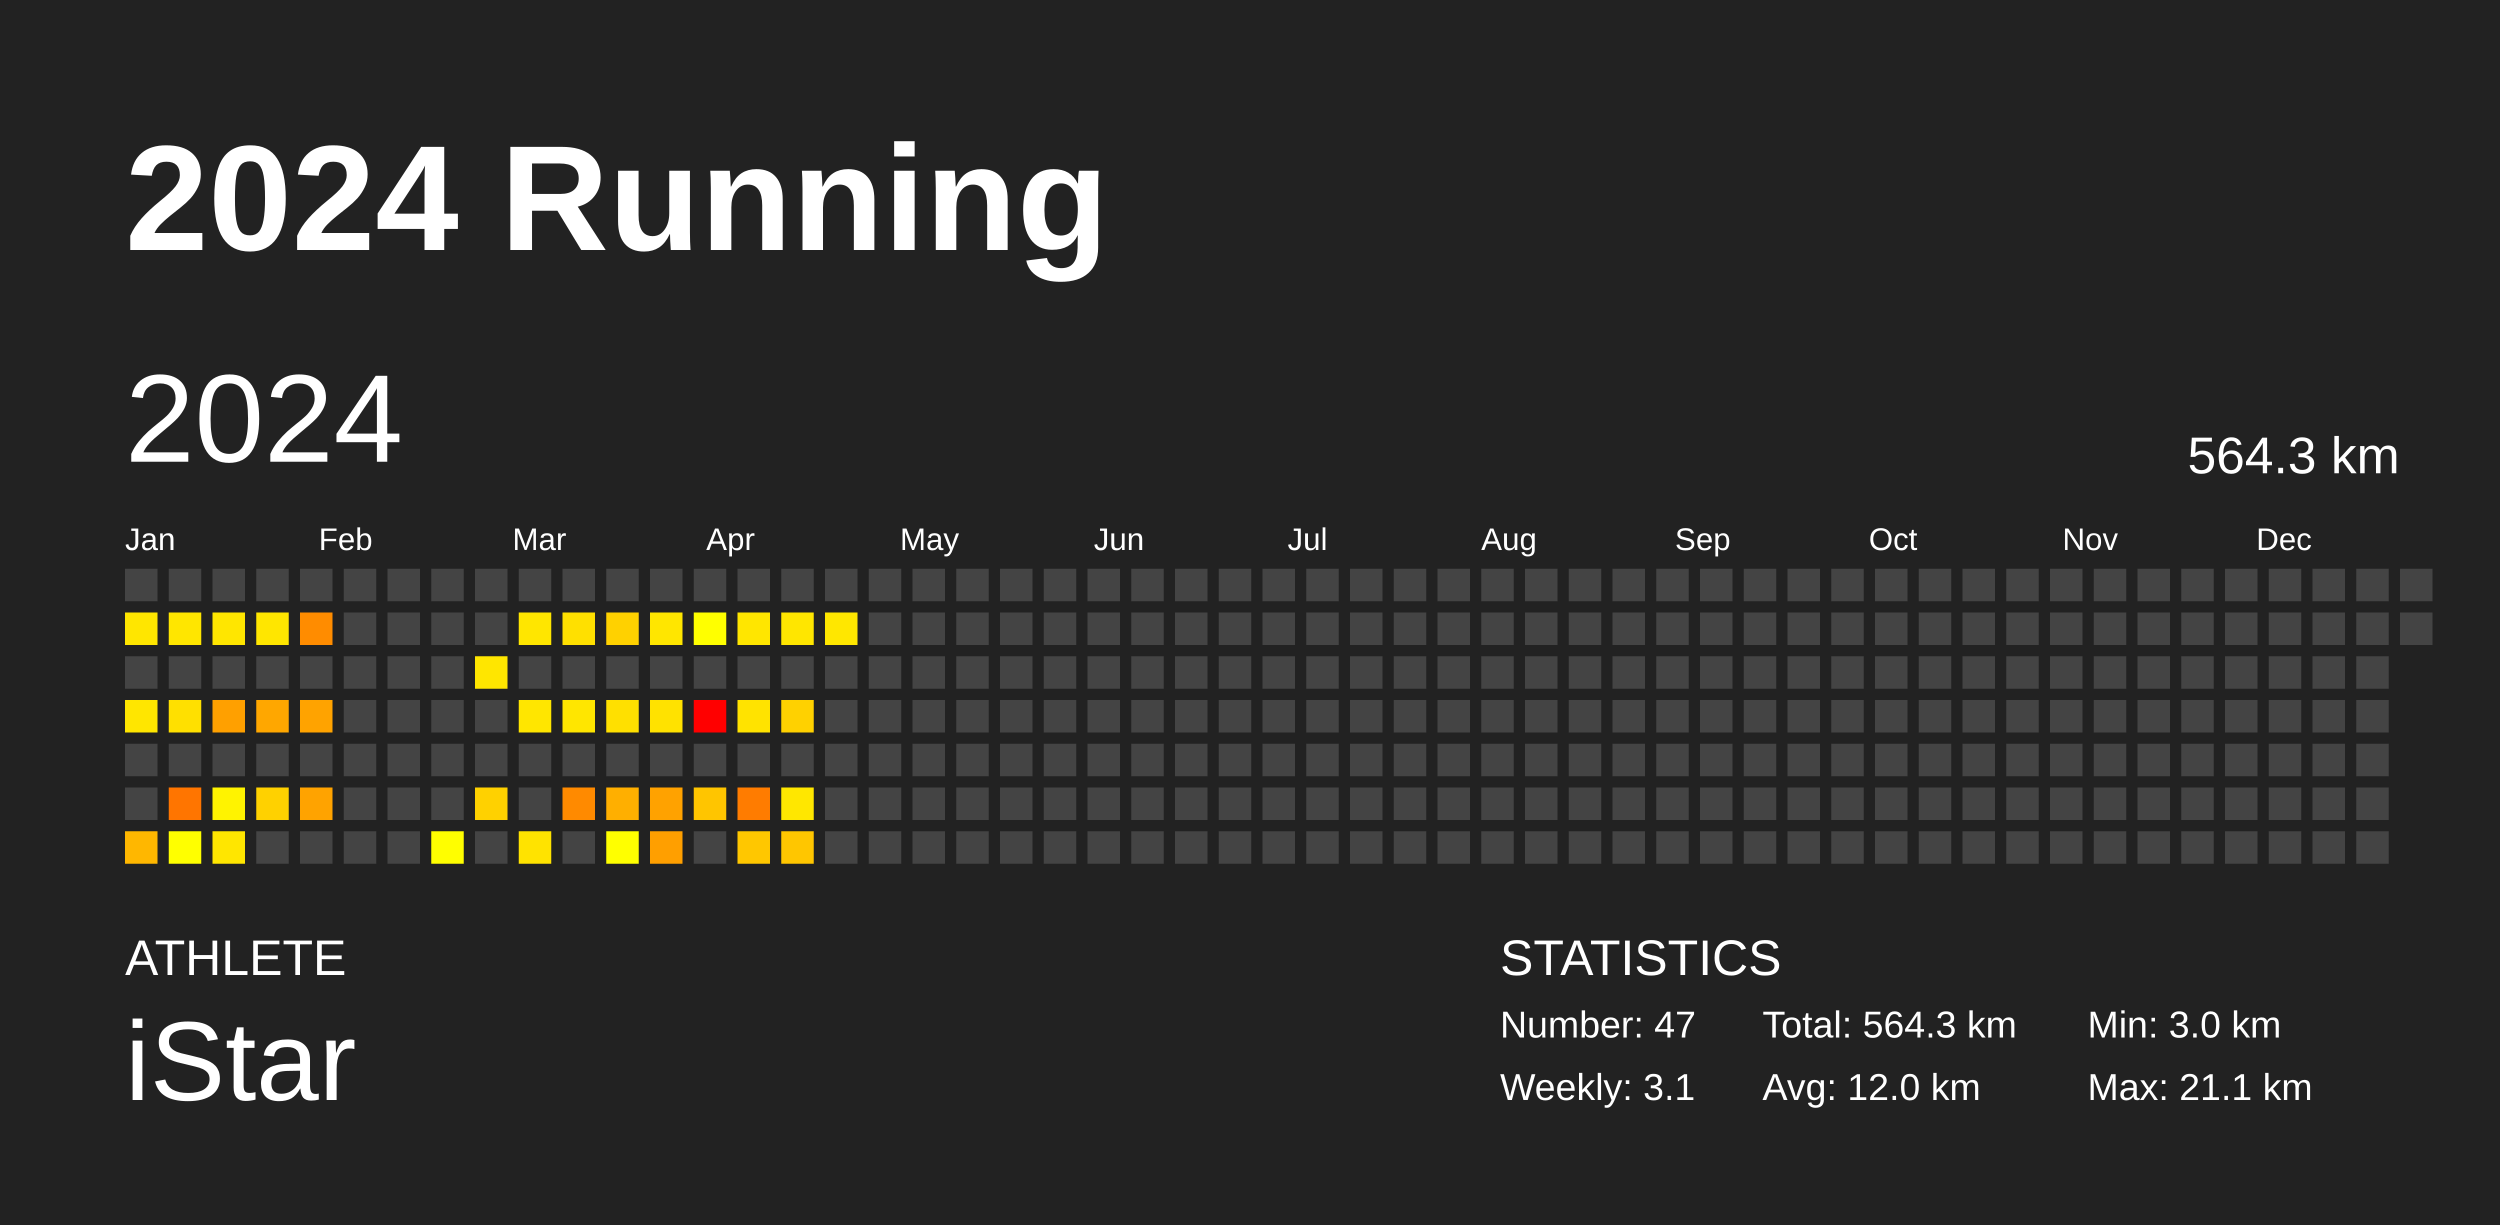
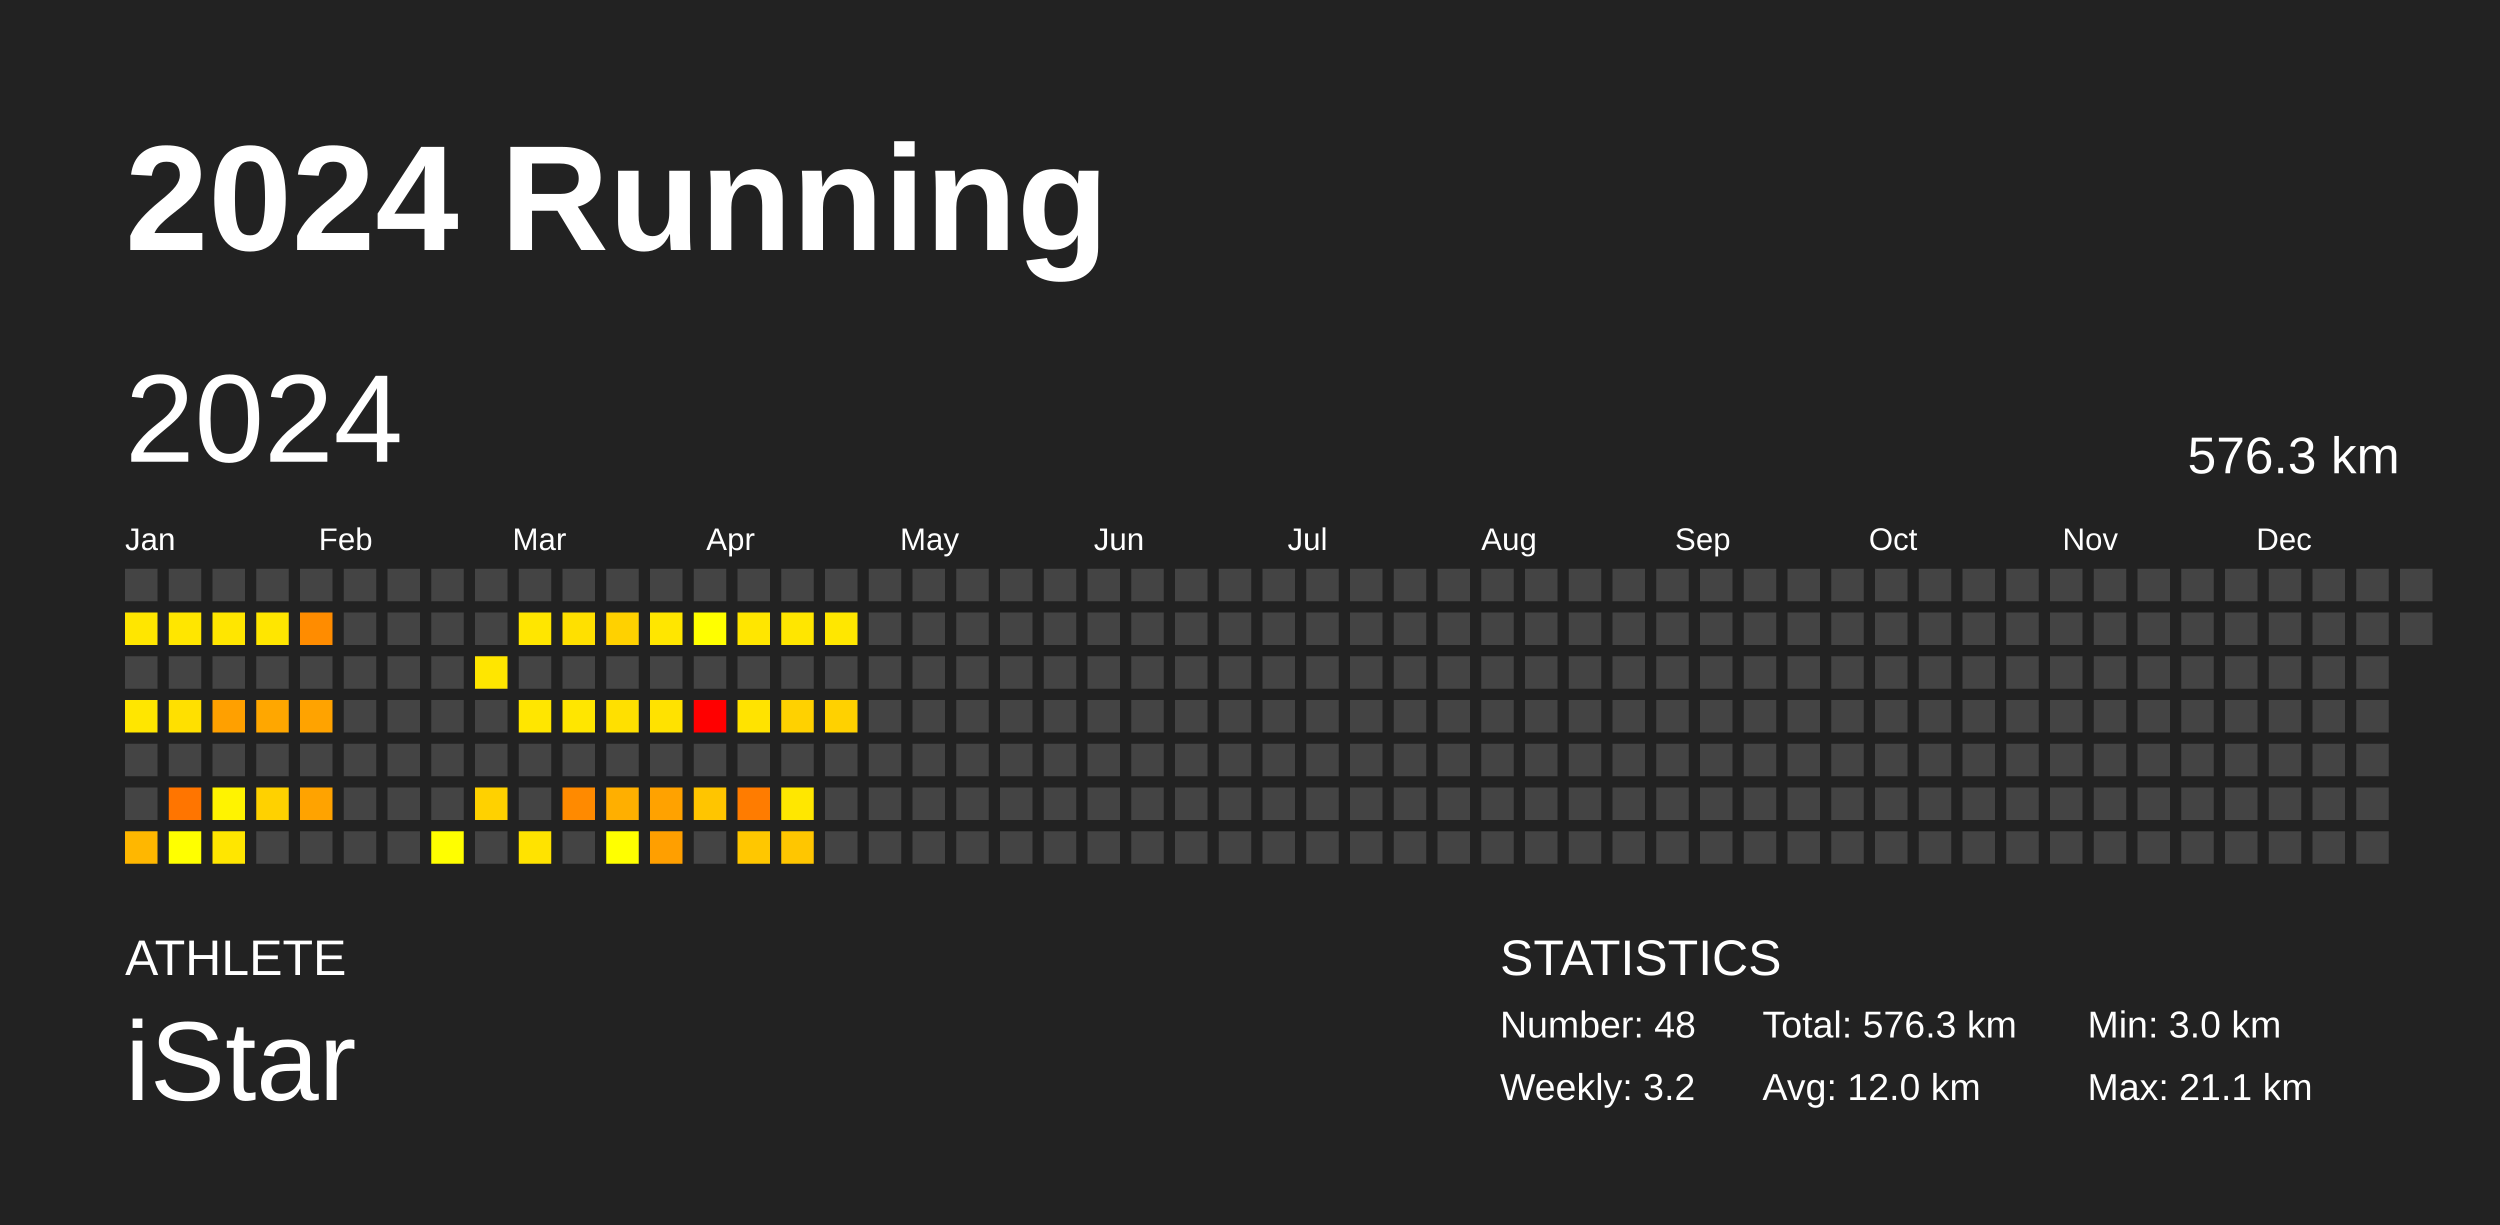
<svg xmlns="http://www.w3.org/2000/svg" baseProfile="full" height="98mm" version="1.1" viewBox="0,0,200,98" width="200mm">
  <defs />
  <rect fill="#222222" height="98" width="200" x="0" y="0" />
  <text fill="#FFFFFF" style="font-size:12px; font-family:Arial; font-weight:bold;" x="10" y="20">2024 Running</text>
  <text fill="#FFFFFF" style="font-size:4px; font-family:Arial" x="10" y="78">ATHLETE</text>
  <text fill="#FFFFFF" style="font-size:9px; font-family:Arial" x="10" y="88">iStar</text>
  <text fill="#FFFFFF" style="font-size:4px; font-family:Arial" x="120" y="78">STATISTICS</text>
-   <text fill="#FFFFFF" style="font-size:3px; font-family:Arial" x="120" y="83">Number: 47</text>
-   <text fill="#FFFFFF" style="font-size:3px; font-family:Arial" x="120" y="88">Weekly: 3.1</text>
-   <text fill="#FFFFFF" style="font-size:3px; font-family:Arial" x="141" y="83">Total: 564.3 km</text>
+   <text fill="#FFFFFF" style="font-size:3px; font-family:Arial" x="120" y="83">Number: 48</text>
+   <text fill="#FFFFFF" style="font-size:3px; font-family:Arial" x="120" y="88">Weekly: 3.2</text>
+   <text fill="#FFFFFF" style="font-size:3px; font-family:Arial" x="141" y="83">Total: 576.3 km</text>
  <text fill="#FFFFFF" style="font-size:3px; font-family:Arial" x="141" y="88">Avg: 12.0 km</text>
  <text fill="#FFFFFF" style="font-size:3px; font-family:Arial" x="167" y="83">Min: 3.0 km</text>
  <text fill="#FFFFFF" style="font-size:3px; font-family:Arial" x="167" y="88">Max: 21.1 km</text>
  <text dominant-baseline="hanging" fill="#FFFFFF" style="font-size:10.0px; font-family:Arial;" x="10" y="30">2024</text>
-   <text dominant-baseline="hanging" fill="#FFFFFF" style="font-size:4.125px; font-family:Arial;" x="175" y="35">564.3 km</text>
+   <text dominant-baseline="hanging" fill="#FFFFFF" style="font-size:4.125px; font-family:Arial;" x="175" y="35">576.3 km</text>
  <text fill="#FFFFFF" style="font-size:2.5px; font-family:Arial" x="10.0" y="44">Jan</text>
  <text fill="#FFFFFF" style="font-size:2.5px; font-family:Arial" x="25.5" y="44">Feb</text>
  <text fill="#FFFFFF" style="font-size:2.5px; font-family:Arial" x="41.0" y="44">Mar</text>
  <text fill="#FFFFFF" style="font-size:2.5px; font-family:Arial" x="56.5" y="44">Apr</text>
  <text fill="#FFFFFF" style="font-size:2.5px; font-family:Arial" x="72.0" y="44">May</text>
  <text fill="#FFFFFF" style="font-size:2.5px; font-family:Arial" x="87.5" y="44">Jun</text>
  <text fill="#FFFFFF" style="font-size:2.5px; font-family:Arial" x="103.0" y="44">Jul</text>
  <text fill="#FFFFFF" style="font-size:2.5px; font-family:Arial" x="118.5" y="44">Aug</text>
  <text fill="#FFFFFF" style="font-size:2.5px; font-family:Arial" x="134.0" y="44">Sep</text>
  <text fill="#FFFFFF" style="font-size:2.5px; font-family:Arial" x="149.5" y="44">Oct</text>
  <text fill="#FFFFFF" style="font-size:2.5px; font-family:Arial" x="165.0" y="44">Nov</text>
  <text fill="#FFFFFF" style="font-size:2.5px; font-family:Arial" x="180.5" y="44">Dec</text>
  <rect fill="#444444" height="2.6" width="2.6" x="10.0" y="45.5" />
  <rect fill="#ffe600" height="2.6" width="2.6" x="10.0" y="49.0" />
  <rect fill="#444444" height="2.6" width="2.6" x="10.0" y="52.5" />
  <rect fill="#ffe600" height="2.6" width="2.6" x="10.0" y="56.0" />
  <rect fill="#444444" height="2.6" width="2.6" x="10.0" y="59.5" />
  <rect fill="#444444" height="2.6" width="2.6" x="10.0" y="63.0" />
  <rect fill="#ffb700" height="2.6" width="2.6" x="10.0" y="66.5" />
  <rect fill="#444444" height="2.6" width="2.6" x="13.5" y="45.5" />
  <rect fill="#ffe600" height="2.6" width="2.6" x="13.5" y="49.0" />
  <rect fill="#444444" height="2.6" width="2.6" x="13.5" y="52.5" />
  <rect fill="#ffe000" height="2.6" width="2.6" x="13.5" y="56.0" />
  <rect fill="#444444" height="2.6" width="2.6" x="13.5" y="59.5" />
  <rect fill="#ff7500" height="2.6" width="2.6" x="13.5" y="63.0" />
  <rect fill="#ffff00" height="2.6" width="2.6" x="13.5" y="66.5" />
  <rect fill="#444444" height="2.6" width="2.6" x="17.0" y="45.5" />
  <rect fill="#ffe600" height="2.6" width="2.6" x="17.0" y="49.0" />
  <rect fill="#444444" height="2.6" width="2.6" x="17.0" y="52.5" />
  <rect fill="#ffa000" height="2.6" width="2.6" x="17.0" y="56.0" />
  <rect fill="#444444" height="2.6" width="2.6" x="17.0" y="59.5" />
  <rect fill="#fff300" height="2.6" width="2.6" x="17.0" y="63.0" />
  <rect fill="#ffe600" height="2.6" width="2.6" x="17.0" y="66.5" />
  <rect fill="#444444" height="2.6" width="2.6" x="20.5" y="45.5" />
  <rect fill="#ffe600" height="2.6" width="2.6" x="20.5" y="49.0" />
  <rect fill="#444444" height="2.6" width="2.6" x="20.5" y="52.5" />
  <rect fill="#ffa700" height="2.6" width="2.6" x="20.5" y="56.0" />
  <rect fill="#444444" height="2.6" width="2.6" x="20.5" y="59.5" />
  <rect fill="#ffd100" height="2.6" width="2.6" x="20.5" y="63.0" />
  <rect fill="#444444" height="2.6" width="2.6" x="20.5" y="66.5" />
  <rect fill="#444444" height="2.6" width="2.6" x="24.0" y="45.5" />
  <rect fill="#ff8c00" height="2.6" width="2.6" x="24.0" y="49.0" />
  <rect fill="#444444" height="2.6" width="2.6" x="24.0" y="52.5" />
  <rect fill="#ffa300" height="2.6" width="2.6" x="24.0" y="56.0" />
  <rect fill="#444444" height="2.6" width="2.6" x="24.0" y="59.5" />
  <rect fill="#ffa300" height="2.6" width="2.6" x="24.0" y="63.0" />
  <rect fill="#444444" height="2.6" width="2.6" x="24.0" y="66.5" />
  <rect fill="#444444" height="2.6" width="2.6" x="27.5" y="45.5" />
  <rect fill="#444444" height="2.6" width="2.6" x="27.5" y="49.0" />
  <rect fill="#444444" height="2.6" width="2.6" x="27.5" y="52.5" />
  <rect fill="#444444" height="2.6" width="2.6" x="27.5" y="56.0" />
  <rect fill="#444444" height="2.6" width="2.6" x="27.5" y="59.5" />
  <rect fill="#444444" height="2.6" width="2.6" x="27.5" y="63.0" />
  <rect fill="#444444" height="2.6" width="2.6" x="27.5" y="66.5" />
  <rect fill="#444444" height="2.6" width="2.6" x="31.0" y="45.5" />
  <rect fill="#444444" height="2.6" width="2.6" x="31.0" y="49.0" />
  <rect fill="#444444" height="2.6" width="2.6" x="31.0" y="52.5" />
  <rect fill="#444444" height="2.6" width="2.6" x="31.0" y="56.0" />
  <rect fill="#444444" height="2.6" width="2.6" x="31.0" y="59.5" />
  <rect fill="#444444" height="2.6" width="2.6" x="31.0" y="63.0" />
  <rect fill="#444444" height="2.6" width="2.6" x="31.0" y="66.5" />
  <rect fill="#444444" height="2.6" width="2.6" x="34.5" y="45.5" />
  <rect fill="#444444" height="2.6" width="2.6" x="34.5" y="49.0" />
  <rect fill="#444444" height="2.6" width="2.6" x="34.5" y="52.5" />
  <rect fill="#444444" height="2.6" width="2.6" x="34.5" y="56.0" />
  <rect fill="#444444" height="2.6" width="2.6" x="34.5" y="59.5" />
  <rect fill="#444444" height="2.6" width="2.6" x="34.5" y="63.0" />
  <rect fill="#fffe00" height="2.6" width="2.6" x="34.5" y="66.5" />
  <rect fill="#444444" height="2.6" width="2.6" x="38.0" y="45.5" />
  <rect fill="#444444" height="2.6" width="2.6" x="38.0" y="49.0" />
  <rect fill="#ffe600" height="2.6" width="2.6" x="38.0" y="52.5" />
  <rect fill="#444444" height="2.6" width="2.6" x="38.0" y="56.0" />
  <rect fill="#444444" height="2.6" width="2.6" x="38.0" y="59.5" />
  <rect fill="#ffd100" height="2.6" width="2.6" x="38.0" y="63.0" />
  <rect fill="#444444" height="2.6" width="2.6" x="38.0" y="66.5" />
  <rect fill="#444444" height="2.6" width="2.6" x="41.5" y="45.5" />
  <rect fill="#ffe600" height="2.6" width="2.6" x="41.5" y="49.0" />
  <rect fill="#444444" height="2.6" width="2.6" x="41.5" y="52.5" />
  <rect fill="#ffe600" height="2.6" width="2.6" x="41.5" y="56.0" />
  <rect fill="#444444" height="2.6" width="2.6" x="41.5" y="59.5" />
  <rect fill="#444444" height="2.6" width="2.6" x="41.5" y="63.0" />
  <rect fill="#ffe300" height="2.6" width="2.6" x="41.5" y="66.5" />
  <rect fill="#444444" height="2.6" width="2.6" x="45.0" y="45.5" />
  <rect fill="#ffe000" height="2.6" width="2.6" x="45.0" y="49.0" />
  <rect fill="#444444" height="2.6" width="2.6" x="45.0" y="52.5" />
  <rect fill="#ffe600" height="2.6" width="2.6" x="45.0" y="56.0" />
  <rect fill="#444444" height="2.6" width="2.6" x="45.0" y="59.5" />
  <rect fill="#ff8a00" height="2.6" width="2.6" x="45.0" y="63.0" />
  <rect fill="#444444" height="2.6" width="2.6" x="45.0" y="66.5" />
  <rect fill="#444444" height="2.6" width="2.6" x="48.5" y="45.5" />
  <rect fill="#ffd100" height="2.6" width="2.6" x="48.5" y="49.0" />
  <rect fill="#444444" height="2.6" width="2.6" x="48.5" y="52.5" />
  <rect fill="#ffe000" height="2.6" width="2.6" x="48.5" y="56.0" />
  <rect fill="#444444" height="2.6" width="2.6" x="48.5" y="59.5" />
  <rect fill="#ffaf00" height="2.6" width="2.6" x="48.5" y="63.0" />
  <rect fill="#ffff00" height="2.6" width="2.6" x="48.5" y="66.5" />
  <rect fill="#444444" height="2.6" width="2.6" x="52.0" y="45.5" />
  <rect fill="#ffe600" height="2.6" width="2.6" x="52.0" y="49.0" />
  <rect fill="#444444" height="2.6" width="2.6" x="52.0" y="52.5" />
  <rect fill="#ffe200" height="2.6" width="2.6" x="52.0" y="56.0" />
  <rect fill="#444444" height="2.6" width="2.6" x="52.0" y="59.5" />
  <rect fill="#ffa200" height="2.6" width="2.6" x="52.0" y="63.0" />
  <rect fill="#ff9f00" height="2.6" width="2.6" x="52.0" y="66.5" />
  <rect fill="#444444" height="2.6" width="2.6" x="55.5" y="45.5" />
  <rect fill="#ffff00" height="2.6" width="2.6" x="55.5" y="49.0" />
  <rect fill="#444444" height="2.6" width="2.6" x="55.5" y="52.5" />
  <rect fill="red" height="2.6" width="2.6" x="55.5" y="56.0" />
  <rect fill="#444444" height="2.6" width="2.6" x="55.5" y="59.5" />
  <rect fill="#ffc500" height="2.6" width="2.6" x="55.5" y="63.0" />
  <rect fill="#444444" height="2.6" width="2.6" x="55.5" y="66.5" />
  <rect fill="#444444" height="2.6" width="2.6" x="59.0" y="45.5" />
  <rect fill="#ffe600" height="2.6" width="2.6" x="59.0" y="49.0" />
  <rect fill="#444444" height="2.6" width="2.6" x="59.0" y="52.5" />
  <rect fill="#ffe300" height="2.6" width="2.6" x="59.0" y="56.0" />
  <rect fill="#444444" height="2.6" width="2.6" x="59.0" y="59.5" />
  <rect fill="#ff7c00" height="2.6" width="2.6" x="59.0" y="63.0" />
  <rect fill="#ffc700" height="2.6" width="2.6" x="59.0" y="66.5" />
  <rect fill="#444444" height="2.6" width="2.6" x="62.5" y="45.5" />
  <rect fill="#ffe600" height="2.6" width="2.6" x="62.5" y="49.0" />
  <rect fill="#444444" height="2.6" width="2.6" x="62.5" y="52.5" />
  <rect fill="#ffd100" height="2.6" width="2.6" x="62.5" y="56.0" />
  <rect fill="#444444" height="2.6" width="2.6" x="62.5" y="59.5" />
  <rect fill="#ffe700" height="2.6" width="2.6" x="62.5" y="63.0" />
  <rect fill="#ffc600" height="2.6" width="2.6" x="62.5" y="66.5" />
  <rect fill="#444444" height="2.6" width="2.6" x="66.0" y="45.5" />
  <rect fill="#ffe700" height="2.6" width="2.6" x="66.0" y="49.0" />
  <rect fill="#444444" height="2.6" width="2.6" x="66.0" y="52.5" />
-   <rect fill="#444444" height="2.6" width="2.6" x="66.0" y="56.0" />
+   <rect fill="#ffd100" height="2.6" width="2.6" x="66.0" y="56.0" />
  <rect fill="#444444" height="2.6" width="2.6" x="66.0" y="59.5" />
  <rect fill="#444444" height="2.6" width="2.6" x="66.0" y="63.0" />
  <rect fill="#444444" height="2.6" width="2.6" x="66.0" y="66.5" />
  <rect fill="#444444" height="2.6" width="2.6" x="69.5" y="45.5" />
  <rect fill="#444444" height="2.6" width="2.6" x="69.5" y="49.0" />
  <rect fill="#444444" height="2.6" width="2.6" x="69.5" y="52.5" />
  <rect fill="#444444" height="2.6" width="2.6" x="69.5" y="56.0" />
  <rect fill="#444444" height="2.6" width="2.6" x="69.5" y="59.5" />
  <rect fill="#444444" height="2.6" width="2.6" x="69.5" y="63.0" />
  <rect fill="#444444" height="2.6" width="2.6" x="69.5" y="66.5" />
  <rect fill="#444444" height="2.6" width="2.6" x="73.0" y="45.5" />
  <rect fill="#444444" height="2.6" width="2.6" x="73.0" y="49.0" />
  <rect fill="#444444" height="2.6" width="2.6" x="73.0" y="52.5" />
  <rect fill="#444444" height="2.6" width="2.6" x="73.0" y="56.0" />
  <rect fill="#444444" height="2.6" width="2.6" x="73.0" y="59.5" />
  <rect fill="#444444" height="2.6" width="2.6" x="73.0" y="63.0" />
  <rect fill="#444444" height="2.6" width="2.6" x="73.0" y="66.5" />
  <rect fill="#444444" height="2.6" width="2.6" x="76.5" y="45.5" />
  <rect fill="#444444" height="2.6" width="2.6" x="76.5" y="49.0" />
  <rect fill="#444444" height="2.6" width="2.6" x="76.5" y="52.5" />
  <rect fill="#444444" height="2.6" width="2.6" x="76.5" y="56.0" />
  <rect fill="#444444" height="2.6" width="2.6" x="76.5" y="59.5" />
  <rect fill="#444444" height="2.6" width="2.6" x="76.5" y="63.0" />
  <rect fill="#444444" height="2.6" width="2.6" x="76.5" y="66.5" />
  <rect fill="#444444" height="2.6" width="2.6" x="80.0" y="45.5" />
  <rect fill="#444444" height="2.6" width="2.6" x="80.0" y="49.0" />
  <rect fill="#444444" height="2.6" width="2.6" x="80.0" y="52.5" />
  <rect fill="#444444" height="2.6" width="2.6" x="80.0" y="56.0" />
  <rect fill="#444444" height="2.6" width="2.6" x="80.0" y="59.5" />
  <rect fill="#444444" height="2.6" width="2.6" x="80.0" y="63.0" />
  <rect fill="#444444" height="2.6" width="2.6" x="80.0" y="66.5" />
  <rect fill="#444444" height="2.6" width="2.6" x="83.5" y="45.5" />
  <rect fill="#444444" height="2.6" width="2.6" x="83.5" y="49.0" />
  <rect fill="#444444" height="2.6" width="2.6" x="83.5" y="52.5" />
  <rect fill="#444444" height="2.6" width="2.6" x="83.5" y="56.0" />
  <rect fill="#444444" height="2.6" width="2.6" x="83.5" y="59.5" />
  <rect fill="#444444" height="2.6" width="2.6" x="83.5" y="63.0" />
  <rect fill="#444444" height="2.6" width="2.6" x="83.5" y="66.5" />
  <rect fill="#444444" height="2.6" width="2.6" x="87.0" y="45.5" />
  <rect fill="#444444" height="2.6" width="2.6" x="87.0" y="49.0" />
  <rect fill="#444444" height="2.6" width="2.6" x="87.0" y="52.5" />
  <rect fill="#444444" height="2.6" width="2.6" x="87.0" y="56.0" />
  <rect fill="#444444" height="2.6" width="2.6" x="87.0" y="59.5" />
  <rect fill="#444444" height="2.6" width="2.6" x="87.0" y="63.0" />
  <rect fill="#444444" height="2.6" width="2.6" x="87.0" y="66.5" />
  <rect fill="#444444" height="2.6" width="2.6" x="90.5" y="45.5" />
  <rect fill="#444444" height="2.6" width="2.6" x="90.5" y="49.0" />
  <rect fill="#444444" height="2.6" width="2.6" x="90.5" y="52.5" />
  <rect fill="#444444" height="2.6" width="2.6" x="90.5" y="56.0" />
  <rect fill="#444444" height="2.6" width="2.6" x="90.5" y="59.5" />
  <rect fill="#444444" height="2.6" width="2.6" x="90.5" y="63.0" />
  <rect fill="#444444" height="2.6" width="2.6" x="90.5" y="66.5" />
  <rect fill="#444444" height="2.6" width="2.6" x="94.0" y="45.5" />
  <rect fill="#444444" height="2.6" width="2.6" x="94.0" y="49.0" />
  <rect fill="#444444" height="2.6" width="2.6" x="94.0" y="52.5" />
  <rect fill="#444444" height="2.6" width="2.6" x="94.0" y="56.0" />
  <rect fill="#444444" height="2.6" width="2.6" x="94.0" y="59.5" />
  <rect fill="#444444" height="2.6" width="2.6" x="94.0" y="63.0" />
  <rect fill="#444444" height="2.6" width="2.6" x="94.0" y="66.5" />
  <rect fill="#444444" height="2.6" width="2.6" x="97.5" y="45.5" />
  <rect fill="#444444" height="2.6" width="2.6" x="97.5" y="49.0" />
  <rect fill="#444444" height="2.6" width="2.6" x="97.5" y="52.5" />
  <rect fill="#444444" height="2.6" width="2.6" x="97.5" y="56.0" />
  <rect fill="#444444" height="2.6" width="2.6" x="97.5" y="59.5" />
  <rect fill="#444444" height="2.6" width="2.6" x="97.5" y="63.0" />
  <rect fill="#444444" height="2.6" width="2.6" x="97.5" y="66.5" />
  <rect fill="#444444" height="2.6" width="2.6" x="101.0" y="45.5" />
  <rect fill="#444444" height="2.6" width="2.6" x="101.0" y="49.0" />
  <rect fill="#444444" height="2.6" width="2.6" x="101.0" y="52.5" />
  <rect fill="#444444" height="2.6" width="2.6" x="101.0" y="56.0" />
  <rect fill="#444444" height="2.6" width="2.6" x="101.0" y="59.5" />
  <rect fill="#444444" height="2.6" width="2.6" x="101.0" y="63.0" />
  <rect fill="#444444" height="2.6" width="2.6" x="101.0" y="66.5" />
  <rect fill="#444444" height="2.6" width="2.6" x="104.5" y="45.5" />
  <rect fill="#444444" height="2.6" width="2.6" x="104.5" y="49.0" />
  <rect fill="#444444" height="2.6" width="2.6" x="104.5" y="52.5" />
  <rect fill="#444444" height="2.6" width="2.6" x="104.5" y="56.0" />
  <rect fill="#444444" height="2.6" width="2.6" x="104.5" y="59.5" />
  <rect fill="#444444" height="2.6" width="2.6" x="104.5" y="63.0" />
  <rect fill="#444444" height="2.6" width="2.6" x="104.5" y="66.5" />
  <rect fill="#444444" height="2.6" width="2.6" x="108.0" y="45.5" />
  <rect fill="#444444" height="2.6" width="2.6" x="108.0" y="49.0" />
  <rect fill="#444444" height="2.6" width="2.6" x="108.0" y="52.5" />
  <rect fill="#444444" height="2.6" width="2.6" x="108.0" y="56.0" />
  <rect fill="#444444" height="2.6" width="2.6" x="108.0" y="59.5" />
  <rect fill="#444444" height="2.6" width="2.6" x="108.0" y="63.0" />
  <rect fill="#444444" height="2.6" width="2.6" x="108.0" y="66.5" />
  <rect fill="#444444" height="2.6" width="2.6" x="111.5" y="45.5" />
  <rect fill="#444444" height="2.6" width="2.6" x="111.5" y="49.0" />
  <rect fill="#444444" height="2.6" width="2.6" x="111.5" y="52.5" />
  <rect fill="#444444" height="2.6" width="2.6" x="111.5" y="56.0" />
  <rect fill="#444444" height="2.6" width="2.6" x="111.5" y="59.5" />
  <rect fill="#444444" height="2.6" width="2.6" x="111.5" y="63.0" />
  <rect fill="#444444" height="2.6" width="2.6" x="111.5" y="66.5" />
  <rect fill="#444444" height="2.6" width="2.6" x="115.0" y="45.5" />
  <rect fill="#444444" height="2.6" width="2.6" x="115.0" y="49.0" />
  <rect fill="#444444" height="2.6" width="2.6" x="115.0" y="52.5" />
  <rect fill="#444444" height="2.6" width="2.6" x="115.0" y="56.0" />
  <rect fill="#444444" height="2.6" width="2.6" x="115.0" y="59.5" />
  <rect fill="#444444" height="2.6" width="2.6" x="115.0" y="63.0" />
  <rect fill="#444444" height="2.6" width="2.6" x="115.0" y="66.5" />
  <rect fill="#444444" height="2.6" width="2.6" x="118.5" y="45.5" />
  <rect fill="#444444" height="2.6" width="2.6" x="118.5" y="49.0" />
  <rect fill="#444444" height="2.6" width="2.6" x="118.5" y="52.5" />
  <rect fill="#444444" height="2.6" width="2.6" x="118.5" y="56.0" />
  <rect fill="#444444" height="2.6" width="2.6" x="118.5" y="59.5" />
  <rect fill="#444444" height="2.6" width="2.6" x="118.5" y="63.0" />
  <rect fill="#444444" height="2.6" width="2.6" x="118.5" y="66.5" />
  <rect fill="#444444" height="2.6" width="2.6" x="122.0" y="45.5" />
  <rect fill="#444444" height="2.6" width="2.6" x="122.0" y="49.0" />
  <rect fill="#444444" height="2.6" width="2.6" x="122.0" y="52.5" />
  <rect fill="#444444" height="2.6" width="2.6" x="122.0" y="56.0" />
  <rect fill="#444444" height="2.6" width="2.6" x="122.0" y="59.5" />
  <rect fill="#444444" height="2.6" width="2.6" x="122.0" y="63.0" />
  <rect fill="#444444" height="2.6" width="2.6" x="122.0" y="66.5" />
  <rect fill="#444444" height="2.6" width="2.6" x="125.5" y="45.5" />
  <rect fill="#444444" height="2.6" width="2.6" x="125.5" y="49.0" />
  <rect fill="#444444" height="2.6" width="2.6" x="125.5" y="52.5" />
  <rect fill="#444444" height="2.6" width="2.6" x="125.5" y="56.0" />
  <rect fill="#444444" height="2.6" width="2.6" x="125.5" y="59.5" />
  <rect fill="#444444" height="2.6" width="2.6" x="125.5" y="63.0" />
  <rect fill="#444444" height="2.6" width="2.6" x="125.5" y="66.5" />
  <rect fill="#444444" height="2.6" width="2.6" x="129.0" y="45.5" />
  <rect fill="#444444" height="2.6" width="2.6" x="129.0" y="49.0" />
  <rect fill="#444444" height="2.6" width="2.6" x="129.0" y="52.5" />
  <rect fill="#444444" height="2.6" width="2.6" x="129.0" y="56.0" />
  <rect fill="#444444" height="2.6" width="2.6" x="129.0" y="59.5" />
  <rect fill="#444444" height="2.6" width="2.6" x="129.0" y="63.0" />
  <rect fill="#444444" height="2.6" width="2.6" x="129.0" y="66.5" />
  <rect fill="#444444" height="2.6" width="2.6" x="132.5" y="45.5" />
  <rect fill="#444444" height="2.6" width="2.6" x="132.5" y="49.0" />
  <rect fill="#444444" height="2.6" width="2.6" x="132.5" y="52.5" />
  <rect fill="#444444" height="2.6" width="2.6" x="132.5" y="56.0" />
  <rect fill="#444444" height="2.6" width="2.6" x="132.5" y="59.5" />
  <rect fill="#444444" height="2.6" width="2.6" x="132.5" y="63.0" />
  <rect fill="#444444" height="2.6" width="2.6" x="132.5" y="66.5" />
  <rect fill="#444444" height="2.6" width="2.6" x="136.0" y="45.5" />
  <rect fill="#444444" height="2.6" width="2.6" x="136.0" y="49.0" />
  <rect fill="#444444" height="2.6" width="2.6" x="136.0" y="52.5" />
  <rect fill="#444444" height="2.6" width="2.6" x="136.0" y="56.0" />
  <rect fill="#444444" height="2.6" width="2.6" x="136.0" y="59.5" />
  <rect fill="#444444" height="2.6" width="2.6" x="136.0" y="63.0" />
  <rect fill="#444444" height="2.6" width="2.6" x="136.0" y="66.5" />
  <rect fill="#444444" height="2.6" width="2.6" x="139.5" y="45.5" />
  <rect fill="#444444" height="2.6" width="2.6" x="139.5" y="49.0" />
  <rect fill="#444444" height="2.6" width="2.6" x="139.5" y="52.5" />
  <rect fill="#444444" height="2.6" width="2.6" x="139.5" y="56.0" />
  <rect fill="#444444" height="2.6" width="2.6" x="139.5" y="59.5" />
  <rect fill="#444444" height="2.6" width="2.6" x="139.5" y="63.0" />
  <rect fill="#444444" height="2.6" width="2.6" x="139.5" y="66.5" />
  <rect fill="#444444" height="2.6" width="2.6" x="143.0" y="45.5" />
  <rect fill="#444444" height="2.6" width="2.6" x="143.0" y="49.0" />
  <rect fill="#444444" height="2.6" width="2.6" x="143.0" y="52.5" />
  <rect fill="#444444" height="2.6" width="2.6" x="143.0" y="56.0" />
  <rect fill="#444444" height="2.6" width="2.6" x="143.0" y="59.5" />
  <rect fill="#444444" height="2.6" width="2.6" x="143.0" y="63.0" />
  <rect fill="#444444" height="2.6" width="2.6" x="143.0" y="66.5" />
  <rect fill="#444444" height="2.6" width="2.6" x="146.5" y="45.5" />
  <rect fill="#444444" height="2.6" width="2.6" x="146.5" y="49.0" />
  <rect fill="#444444" height="2.6" width="2.6" x="146.5" y="52.5" />
  <rect fill="#444444" height="2.6" width="2.6" x="146.5" y="56.0" />
  <rect fill="#444444" height="2.6" width="2.6" x="146.5" y="59.5" />
  <rect fill="#444444" height="2.6" width="2.6" x="146.5" y="63.0" />
  <rect fill="#444444" height="2.6" width="2.6" x="146.5" y="66.5" />
  <rect fill="#444444" height="2.6" width="2.6" x="150.0" y="45.5" />
  <rect fill="#444444" height="2.6" width="2.6" x="150.0" y="49.0" />
  <rect fill="#444444" height="2.6" width="2.6" x="150.0" y="52.5" />
  <rect fill="#444444" height="2.6" width="2.6" x="150.0" y="56.0" />
  <rect fill="#444444" height="2.6" width="2.6" x="150.0" y="59.5" />
  <rect fill="#444444" height="2.6" width="2.6" x="150.0" y="63.0" />
  <rect fill="#444444" height="2.6" width="2.6" x="150.0" y="66.5" />
  <rect fill="#444444" height="2.6" width="2.6" x="153.5" y="45.5" />
  <rect fill="#444444" height="2.6" width="2.6" x="153.5" y="49.0" />
  <rect fill="#444444" height="2.6" width="2.6" x="153.5" y="52.5" />
  <rect fill="#444444" height="2.6" width="2.6" x="153.5" y="56.0" />
  <rect fill="#444444" height="2.6" width="2.6" x="153.5" y="59.5" />
  <rect fill="#444444" height="2.6" width="2.6" x="153.5" y="63.0" />
  <rect fill="#444444" height="2.6" width="2.6" x="153.5" y="66.5" />
  <rect fill="#444444" height="2.6" width="2.6" x="157.0" y="45.5" />
  <rect fill="#444444" height="2.6" width="2.6" x="157.0" y="49.0" />
  <rect fill="#444444" height="2.6" width="2.6" x="157.0" y="52.5" />
  <rect fill="#444444" height="2.6" width="2.6" x="157.0" y="56.0" />
  <rect fill="#444444" height="2.6" width="2.6" x="157.0" y="59.5" />
  <rect fill="#444444" height="2.6" width="2.6" x="157.0" y="63.0" />
  <rect fill="#444444" height="2.6" width="2.6" x="157.0" y="66.5" />
  <rect fill="#444444" height="2.6" width="2.6" x="160.5" y="45.5" />
  <rect fill="#444444" height="2.6" width="2.6" x="160.5" y="49.0" />
  <rect fill="#444444" height="2.6" width="2.6" x="160.5" y="52.5" />
  <rect fill="#444444" height="2.6" width="2.6" x="160.5" y="56.0" />
  <rect fill="#444444" height="2.6" width="2.6" x="160.5" y="59.5" />
  <rect fill="#444444" height="2.6" width="2.6" x="160.5" y="63.0" />
  <rect fill="#444444" height="2.6" width="2.6" x="160.5" y="66.5" />
  <rect fill="#444444" height="2.6" width="2.6" x="164.0" y="45.5" />
  <rect fill="#444444" height="2.6" width="2.6" x="164.0" y="49.0" />
  <rect fill="#444444" height="2.6" width="2.6" x="164.0" y="52.5" />
  <rect fill="#444444" height="2.6" width="2.6" x="164.0" y="56.0" />
  <rect fill="#444444" height="2.6" width="2.6" x="164.0" y="59.5" />
  <rect fill="#444444" height="2.6" width="2.6" x="164.0" y="63.0" />
  <rect fill="#444444" height="2.6" width="2.6" x="164.0" y="66.5" />
  <rect fill="#444444" height="2.6" width="2.6" x="167.5" y="45.5" />
  <rect fill="#444444" height="2.6" width="2.6" x="167.5" y="49.0" />
  <rect fill="#444444" height="2.6" width="2.6" x="167.5" y="52.5" />
  <rect fill="#444444" height="2.6" width="2.6" x="167.5" y="56.0" />
  <rect fill="#444444" height="2.6" width="2.6" x="167.5" y="59.5" />
  <rect fill="#444444" height="2.6" width="2.6" x="167.5" y="63.0" />
  <rect fill="#444444" height="2.6" width="2.6" x="167.5" y="66.5" />
  <rect fill="#444444" height="2.6" width="2.6" x="171.0" y="45.5" />
  <rect fill="#444444" height="2.6" width="2.6" x="171.0" y="49.0" />
  <rect fill="#444444" height="2.6" width="2.6" x="171.0" y="52.5" />
  <rect fill="#444444" height="2.6" width="2.6" x="171.0" y="56.0" />
  <rect fill="#444444" height="2.6" width="2.6" x="171.0" y="59.5" />
  <rect fill="#444444" height="2.6" width="2.6" x="171.0" y="63.0" />
  <rect fill="#444444" height="2.6" width="2.6" x="171.0" y="66.5" />
  <rect fill="#444444" height="2.6" width="2.6" x="174.5" y="45.5" />
  <rect fill="#444444" height="2.6" width="2.6" x="174.5" y="49.0" />
  <rect fill="#444444" height="2.6" width="2.6" x="174.5" y="52.5" />
  <rect fill="#444444" height="2.6" width="2.6" x="174.5" y="56.0" />
  <rect fill="#444444" height="2.6" width="2.6" x="174.5" y="59.5" />
  <rect fill="#444444" height="2.6" width="2.6" x="174.5" y="63.0" />
  <rect fill="#444444" height="2.6" width="2.6" x="174.5" y="66.5" />
  <rect fill="#444444" height="2.6" width="2.6" x="178.0" y="45.5" />
  <rect fill="#444444" height="2.6" width="2.6" x="178.0" y="49.0" />
  <rect fill="#444444" height="2.6" width="2.6" x="178.0" y="52.5" />
  <rect fill="#444444" height="2.6" width="2.6" x="178.0" y="56.0" />
  <rect fill="#444444" height="2.6" width="2.6" x="178.0" y="59.5" />
  <rect fill="#444444" height="2.6" width="2.6" x="178.0" y="63.0" />
  <rect fill="#444444" height="2.6" width="2.6" x="178.0" y="66.5" />
  <rect fill="#444444" height="2.6" width="2.6" x="181.5" y="45.5" />
  <rect fill="#444444" height="2.6" width="2.6" x="181.5" y="49.0" />
  <rect fill="#444444" height="2.6" width="2.6" x="181.5" y="52.5" />
  <rect fill="#444444" height="2.6" width="2.6" x="181.5" y="56.0" />
  <rect fill="#444444" height="2.6" width="2.6" x="181.5" y="59.5" />
  <rect fill="#444444" height="2.6" width="2.6" x="181.5" y="63.0" />
  <rect fill="#444444" height="2.6" width="2.6" x="181.5" y="66.5" />
  <rect fill="#444444" height="2.6" width="2.6" x="185.0" y="45.5" />
  <rect fill="#444444" height="2.6" width="2.6" x="185.0" y="49.0" />
  <rect fill="#444444" height="2.6" width="2.6" x="185.0" y="52.5" />
  <rect fill="#444444" height="2.6" width="2.6" x="185.0" y="56.0" />
  <rect fill="#444444" height="2.6" width="2.6" x="185.0" y="59.5" />
  <rect fill="#444444" height="2.6" width="2.6" x="185.0" y="63.0" />
  <rect fill="#444444" height="2.6" width="2.6" x="185.0" y="66.5" />
  <rect fill="#444444" height="2.6" width="2.6" x="188.5" y="45.5" />
  <rect fill="#444444" height="2.6" width="2.6" x="188.5" y="49.0" />
  <rect fill="#444444" height="2.6" width="2.6" x="188.5" y="52.5" />
  <rect fill="#444444" height="2.6" width="2.6" x="188.5" y="56.0" />
  <rect fill="#444444" height="2.6" width="2.6" x="188.5" y="59.5" />
  <rect fill="#444444" height="2.6" width="2.6" x="188.5" y="63.0" />
  <rect fill="#444444" height="2.6" width="2.6" x="188.5" y="66.5" />
  <rect fill="#444444" height="2.6" width="2.6" x="192.0" y="45.5" />
  <rect fill="#444444" height="2.6" width="2.6" x="192.0" y="49.0" />
</svg>
